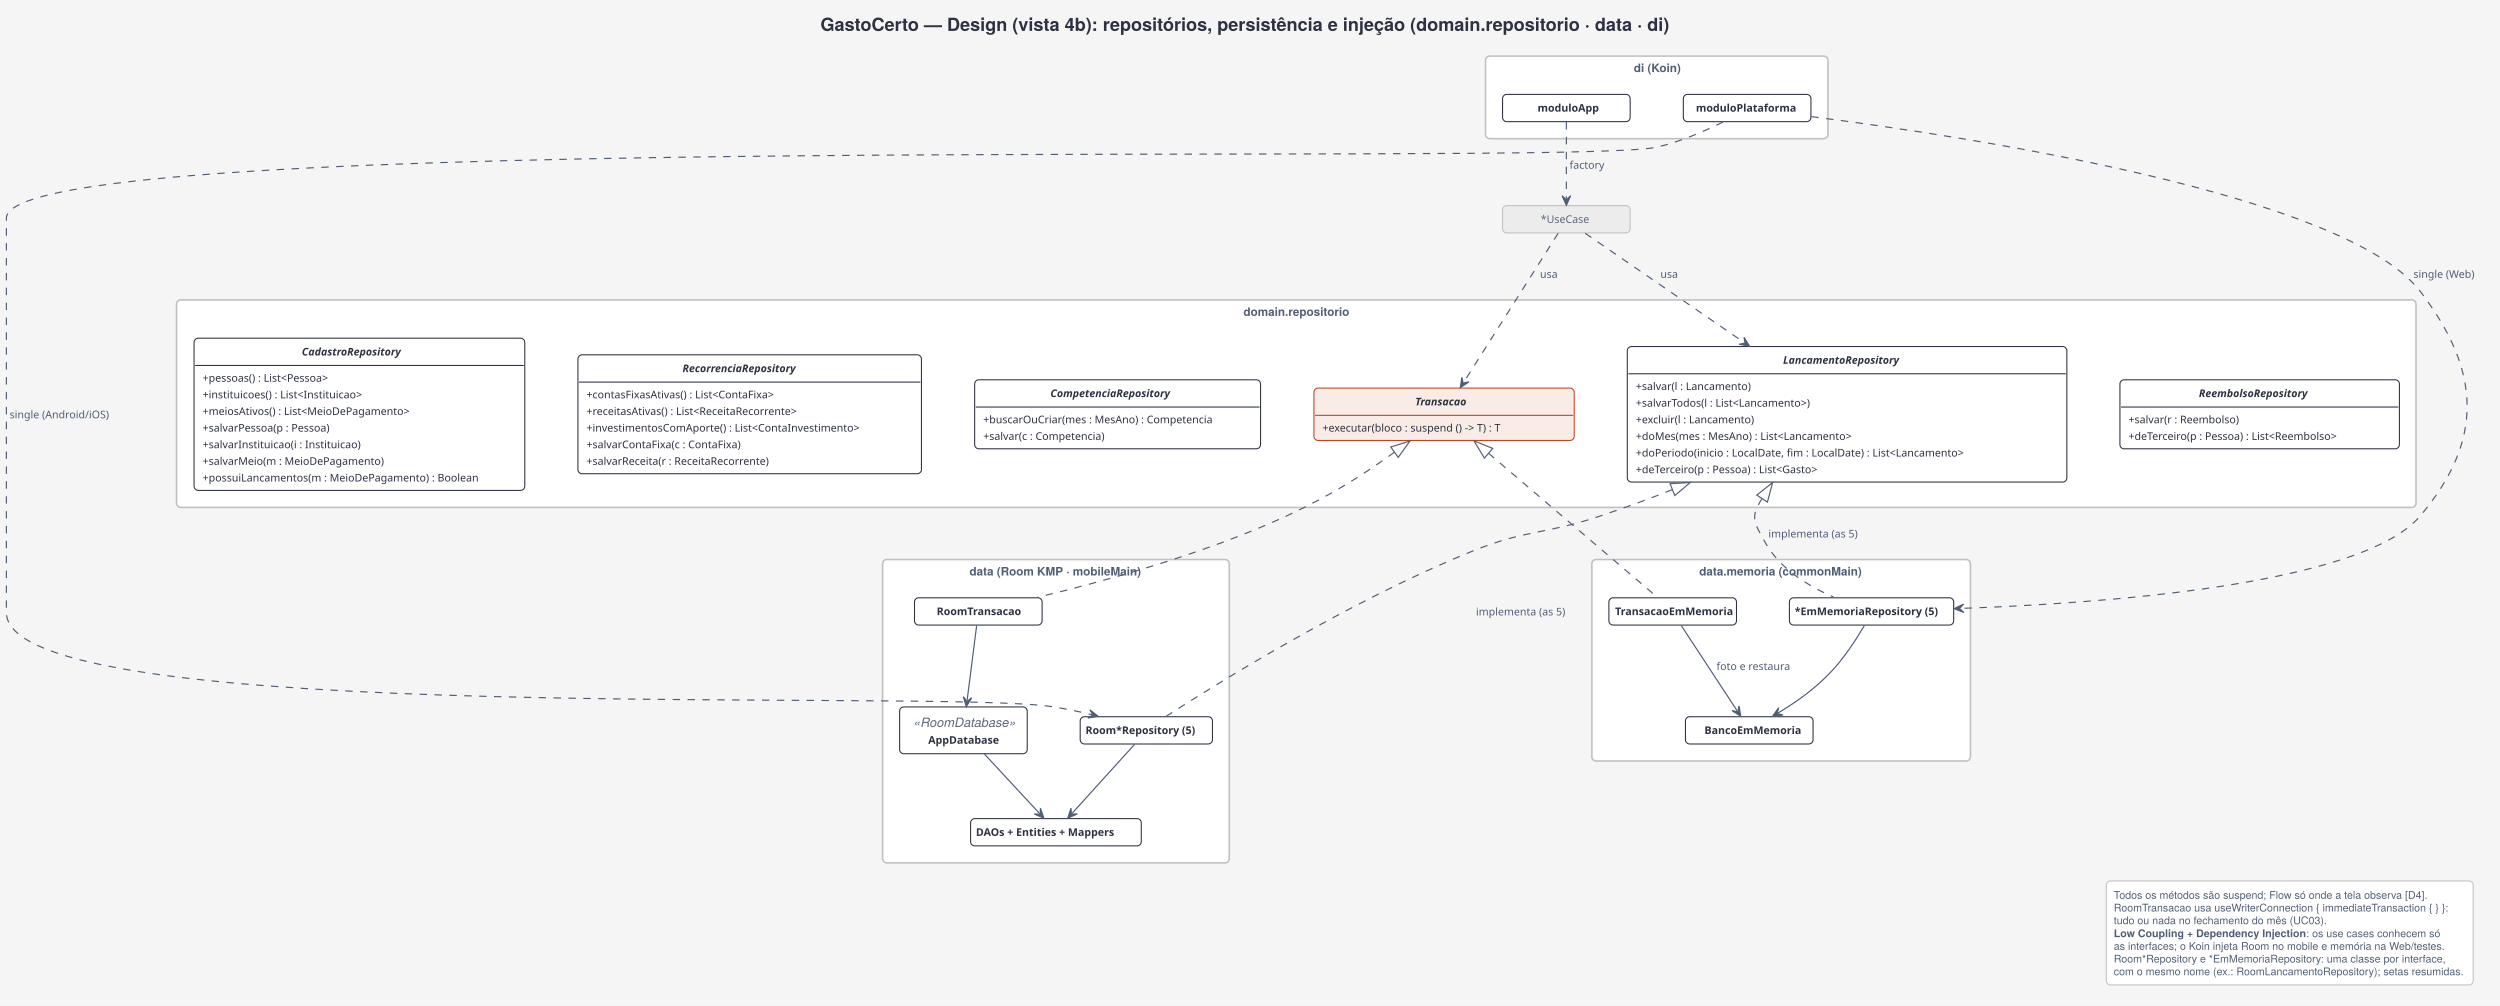
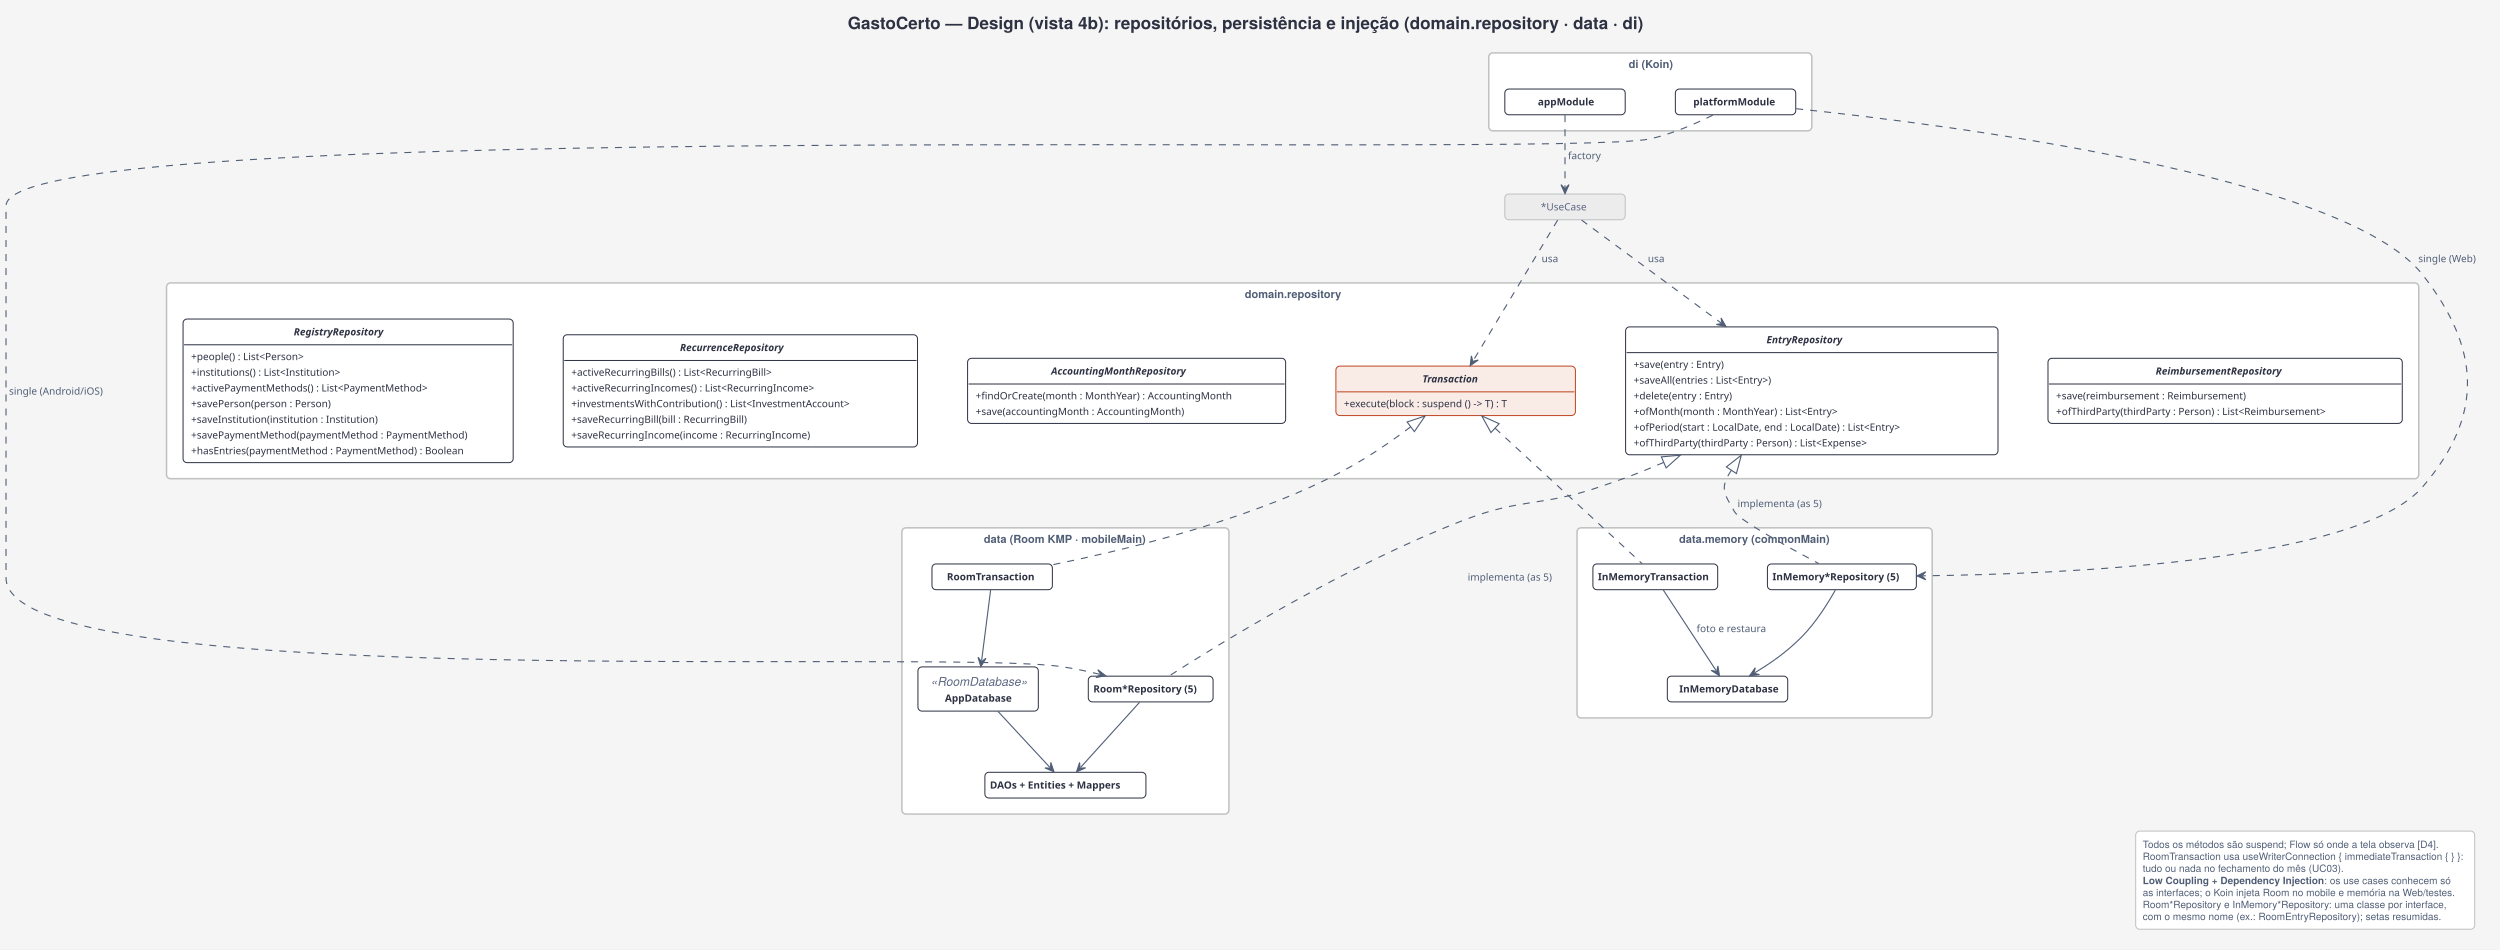
- <svg xmlns="http://www.w3.org/2000/svg" contentStyleType="text/css" data-diagram-type="CLASS" height="946px" preserveAspectRatio="none" style="width:2351px;height:946px;background:#F5F5F5;" version="1.1" viewBox="0 0 2351 946" width="2351px" zoomAndPan="magnify">
+ <svg xmlns="http://www.w3.org/2000/svg" contentStyleType="text/css" data-diagram-type="CLASS" height="946px" preserveAspectRatio="none" style="width:2492px;height:946px;background:#F5F5F5;" version="1.1" viewBox="0 0 2492 946" width="2492px" zoomAndPan="magnify">
  <defs />
  <g>
-     <rect fill="#F5F5F5" height="946" style="stroke:none;stroke-width:1;" width="2351" x="0" y="0" />
+     <rect fill="#F5F5F5" height="946" style="stroke:none;stroke-width:1;" width="2492" x="0" y="0" />
    <g class="title" data-source-line="8">
-       <text fill="#2D3142" font-family="'Helvetica Neue'" font-size="17" font-weight="bold" lengthAdjust="spacing" textLength="794.733" x="771.537" y="29.068">GastoCerto — Design (vista 4b): repositórios, persistência e injeção (domain.repositorio · data · di)</text>
+       <text fill="#2D3142" font-family="'Helvetica Neue'" font-size="17" font-weight="bold" lengthAdjust="spacing" textLength="788.783" x="845.001" y="29.068">GastoCerto — Design (vista 4b): repositórios, persistência e injeção (domain.repository · data · di)</text>
    </g>
-     <g class="cluster" data-qualified-name="domain.repositorio" data-source-line="10" id="ent0002">
-       <rect fill="#FFFFFF" height="195.12" rx="4" ry="4" style="stroke:#BFC0C0;stroke-width:1.5;" width="2106" x="166" y="282.037" />
-       <text fill="#4F5D75" font-family="'Helvetica Neue'" font-size="11" font-weight="bold" lengthAdjust="spacing" textLength="99.352" x="1169.324" y="297.081">domain.repositorio</text>
+     <g class="cluster" data-qualified-name="domain.repository" data-source-line="10" id="ent0002">
+       <rect fill="#FFFFFF" height="195.12" rx="4" ry="4" style="stroke:#BFC0C0;stroke-width:1.5;" width="2245" x="166" y="282.037" />
+       <text fill="#4F5D75" font-family="'Helvetica Neue'" font-size="11" font-weight="bold" lengthAdjust="spacing" textLength="95.502" x="1240.749" y="297.081">domain.repository</text>
    </g>
    <g class="cluster" data-qualified-name="data .Room KMP . mobileMain." data-source-line="47" id="ent0009">
-       <rect fill="#FFFFFF" height="285.3" rx="4" ry="4" style="stroke:#BFC0C0;stroke-width:1.5;" width="326" x="830" y="526.157" />
-       <text fill="#4F5D75" font-family="'Helvetica Neue'" font-size="11" font-weight="bold" lengthAdjust="spacing" textLength="162.679" x="911.66" y="541.201">data (Room KMP · mobileMain)</text>
+       <rect fill="#FFFFFF" height="285.3" rx="4" ry="4" style="stroke:#BFC0C0;stroke-width:1.5;" width="326" x="899" y="526.157" />
+       <text fill="#4F5D75" font-family="'Helvetica Neue'" font-size="11" font-weight="bold" lengthAdjust="spacing" textLength="162.679" x="980.66" y="541.201">data (Room KMP · mobileMain)</text>
    </g>
-     <g class="cluster" data-qualified-name="data.memoria .commonMain." data-source-line="53" id="ent0014">
-       <rect fill="#FFFFFF" height="189.47" rx="4" ry="4" style="stroke:#BFC0C0;stroke-width:1.5;" width="356" x="1497" y="526.157" />
-       <text fill="#4F5D75" font-family="'Helvetica Neue'" font-size="11" font-weight="bold" lengthAdjust="spacing" textLength="154.11" x="1597.945" y="541.201">data.memoria (commonMain)</text>
+     <g class="cluster" data-qualified-name="data.memory .commonMain." data-source-line="53" id="ent0014">
+       <rect fill="#FFFFFF" height="189.47" rx="4" ry="4" style="stroke:#BFC0C0;stroke-width:1.5;" width="354" x="1572" y="526.157" />
+       <text fill="#4F5D75" font-family="'Helvetica Neue'" font-size="11" font-weight="bold" lengthAdjust="spacing" textLength="150.667" x="1673.667" y="541.201">data.memory (commonMain)</text>
    </g>
    <g class="cluster" data-qualified-name="di .Koin." data-source-line="58" id="ent0018">
-       <rect fill="#FFFFFF" height="77.64" rx="4" ry="4" style="stroke:#BFC0C0;stroke-width:1.5;" width="322" x="1397" y="52.757" />
-       <text fill="#4F5D75" font-family="'Helvetica Neue'" font-size="11" font-weight="bold" lengthAdjust="spacing" textLength="43.153" x="1536.424" y="67.801">di (Koin)</text>
+       <rect fill="#FFFFFF" height="77.64" rx="4" ry="4" style="stroke:#BFC0C0;stroke-width:1.5;" width="322" x="1484" y="52.757" />
+       <text fill="#4F5D75" font-family="'Helvetica Neue'" font-size="11" font-weight="bold" lengthAdjust="spacing" textLength="43.153" x="1623.424" y="67.801">di (Koin)</text>
    </g>
-     <g class="entity" data-qualified-name="domain.repositorio.LancamentoRepository" data-source-line="11" id="ent0003">
-       <rect fill="#FFFFFF" height="127.484" rx="4" ry="4" style="stroke:#2D3142;stroke-width:1;" width="413.353" x="1530.32" y="325.857" />
-       <text fill="#2D3142" font-family="Menlo" font-size="10" font-style="italic" font-weight="bold" lengthAdjust="spacing" textLength="120.41" x="1676.792" y="342.139">LancamentoRepository</text>
-       <line style="stroke:#2D3142;stroke-width:1;" x1="1531.32" x2="1942.674" y1="351.498" y2="351.498" />
-       <text fill="#2D3142" font-family="Menlo" font-size="10" lengthAdjust="spacing" textLength="138.472" x="1538.32" y="366.78">+salvar(l : Lancamento)</text>
-       <text fill="#2D3142" font-family="Menlo" font-size="10" lengthAdjust="spacing" textLength="204.697" x="1538.32" y="382.421">+salvarTodos(l : List&lt;Lancamento&gt;)</text>
-       <text fill="#2D3142" font-family="Menlo" font-size="10" lengthAdjust="spacing" textLength="144.492" x="1538.32" y="398.061">+excluir(l : Lancamento)</text>
-       <text fill="#2D3142" font-family="Menlo" font-size="10" lengthAdjust="spacing" textLength="234.8" x="1538.32" y="413.702">+doMes(mes : MesAno) : List&lt;Lancamento&gt;</text>
-       <text fill="#2D3142" font-family="Menlo" font-size="10" lengthAdjust="spacing" textLength="397.353" x="1538.32" y="429.342">+doPeriodo(inicio : LocalDate, fim : LocalDate) : List&lt;Lancamento&gt;</text>
-       <text fill="#2D3142" font-family="Menlo" font-size="10" lengthAdjust="spacing" textLength="222.759" x="1538.32" y="444.983">+deTerceiro(p : Pessoa) : List&lt;Gasto&gt;</text>
+     <g class="entity" data-qualified-name="domain.repository.EntryRepository" data-source-line="11" id="ent0003">
+       <rect fill="#FFFFFF" height="127.484" rx="4" ry="4" style="stroke:#2D3142;stroke-width:1;" width="371.21" x="1620.4" y="325.857" />
+       <text fill="#2D3142" font-family="Menlo" font-size="10" font-style="italic" font-weight="bold" lengthAdjust="spacing" textLength="90.308" x="1760.851" y="342.139">EntryRepository</text>
+       <line style="stroke:#2D3142;stroke-width:1;" x1="1621.4" x2="1990.61" y1="351.498" y2="351.498" />
+       <text fill="#2D3142" font-family="Menlo" font-size="10" lengthAdjust="spacing" textLength="120.41" x="1628.4" y="366.78">+save(entry : Entry)</text>
+       <text fill="#2D3142" font-family="Menlo" font-size="10" lengthAdjust="spacing" textLength="186.636" x="1628.4" y="382.421">+saveAll(entries : List&lt;Entry&gt;)</text>
+       <text fill="#2D3142" font-family="Menlo" font-size="10" lengthAdjust="spacing" textLength="132.451" x="1628.4" y="398.061">+delete(entry : Entry)</text>
+       <text fill="#2D3142" font-family="Menlo" font-size="10" lengthAdjust="spacing" textLength="246.841" x="1628.4" y="413.702">+ofMonth(month : MonthYear) : List&lt;Entry&gt;</text>
+       <text fill="#2D3142" font-family="Menlo" font-size="10" lengthAdjust="spacing" textLength="355.21" x="1628.4" y="429.342">+ofPeriod(start : LocalDate, end : LocalDate) : List&lt;Entry&gt;</text>
+       <text fill="#2D3142" font-family="Menlo" font-size="10" lengthAdjust="spacing" textLength="301.025" x="1628.4" y="444.983">+ofThirdParty(thirdParty : Person) : List&lt;Expense&gt;</text>
    </g>
-     <g class="entity" data-qualified-name="domain.repositorio.CompetenciaRepository" data-source-line="19" id="ent0004">
-       <rect fill="#FFFFFF" height="64.922" rx="4" ry="4" style="stroke:#2D3142;stroke-width:1;" width="268.861" x="916.57" y="357.137" />
-       <text fill="#2D3142" font-family="Menlo" font-size="10" font-style="italic" font-weight="bold" lengthAdjust="spacing" textLength="126.431" x="987.785" y="373.419">CompetenciaRepository</text>
-       <line style="stroke:#2D3142;stroke-width:1;" x1="917.57" x2="1184.431" y1="382.778" y2="382.778" />
-       <text fill="#2D3142" font-family="Menlo" font-size="10" lengthAdjust="spacing" textLength="252.861" x="924.57" y="398.06">+buscarOuCriar(mes : MesAno) : Competencia</text>
-       <text fill="#2D3142" font-family="Menlo" font-size="10" lengthAdjust="spacing" textLength="144.492" x="924.57" y="413.7">+salvar(c : Competencia)</text>
+     <g class="entity" data-qualified-name="domain.repository.AccountingMonthRepository" data-source-line="19" id="ent0004">
+       <rect fill="#FFFFFF" height="64.922" rx="4" ry="4" style="stroke:#2D3142;stroke-width:1;" width="317.025" x="964.49" y="357.137" />
+       <text fill="#2D3142" font-family="Menlo" font-size="10" font-style="italic" font-weight="bold" lengthAdjust="spacing" textLength="150.513" x="1047.746" y="373.419">AccountingMonthRepository</text>
+       <line style="stroke:#2D3142;stroke-width:1;" x1="965.49" x2="1280.515" y1="382.778" y2="382.778" />
+       <text fill="#2D3142" font-family="Menlo" font-size="10" lengthAdjust="spacing" textLength="301.025" x="972.49" y="398.06">+findOrCreate(month : MonthYear) : AccountingMonth</text>
+       <text fill="#2D3142" font-family="Menlo" font-size="10" lengthAdjust="spacing" textLength="240.82" x="972.49" y="413.7">+save(accountingMonth : AccountingMonth)</text>
    </g>
-     <g class="entity" data-qualified-name="domain.repositorio.CadastroRepository" data-source-line="23" id="ent0005">
-       <rect fill="#FFFFFF" height="143.125" rx="4" ry="4" style="stroke:#2D3142;stroke-width:1;" width="311.005" x="182.5" y="318.037" />
-       <text fill="#2D3142" font-family="Menlo" font-size="10" font-style="italic" font-weight="bold" lengthAdjust="spacing" textLength="108.369" x="283.818" y="334.319">CadastroRepository</text>
-       <line style="stroke:#2D3142;stroke-width:1;" x1="183.5" x2="492.505" y1="343.678" y2="343.678" />
-       <text fill="#2D3142" font-family="Menlo" font-size="10" lengthAdjust="spacing" textLength="150.513" x="190.5" y="358.96">+pessoas() : List&lt;Pessoa&gt;</text>
-       <text fill="#2D3142" font-family="Menlo" font-size="10" lengthAdjust="spacing" textLength="210.718" x="190.5" y="374.601">+instituicoes() : List&lt;Instituicao&gt;</text>
-       <text fill="#2D3142" font-family="Menlo" font-size="10" lengthAdjust="spacing" textLength="228.779" x="190.5" y="390.241">+meiosAtivos() : List&lt;MeioDePagamento&gt;</text>
-       <text fill="#2D3142" font-family="Menlo" font-size="10" lengthAdjust="spacing" textLength="150.513" x="190.5" y="405.882">+salvarPessoa(p : Pessoa)</text>
-       <text fill="#2D3142" font-family="Menlo" font-size="10" lengthAdjust="spacing" textLength="210.718" x="190.5" y="421.522">+salvarInstituicao(i : Instituicao)</text>
-       <text fill="#2D3142" font-family="Menlo" font-size="10" lengthAdjust="spacing" textLength="192.656" x="190.5" y="437.163">+salvarMeio(m : MeioDePagamento)</text>
-       <text fill="#2D3142" font-family="Menlo" font-size="10" lengthAdjust="spacing" textLength="295.005" x="190.5" y="452.804">+possuiLancamentos(m : MeioDePagamento) : Boolean</text>
+     <g class="entity" data-qualified-name="domain.repository.RegistryRepository" data-source-line="23" id="ent0005">
+       <rect fill="#FFFFFF" height="143.125" rx="4" ry="4" style="stroke:#2D3142;stroke-width:1;" width="329.066" x="182.47" y="318.037" />
+       <text fill="#2D3142" font-family="Menlo" font-size="10" font-style="italic" font-weight="bold" lengthAdjust="spacing" textLength="108.369" x="292.819" y="334.319">RegistryRepository</text>
+       <line style="stroke:#2D3142;stroke-width:1;" x1="183.47" x2="510.536" y1="343.678" y2="343.678" />
+       <text fill="#2D3142" font-family="Menlo" font-size="10" lengthAdjust="spacing" textLength="144.492" x="190.47" y="358.96">+people() : List&lt;Person&gt;</text>
+       <text fill="#2D3142" font-family="Menlo" font-size="10" lengthAdjust="spacing" textLength="210.718" x="190.47" y="374.601">+institutions() : List&lt;Institution&gt;</text>
+       <text fill="#2D3142" font-family="Menlo" font-size="10" lengthAdjust="spacing" textLength="270.923" x="190.47" y="390.241">+activePaymentMethods() : List&lt;PaymentMethod&gt;</text>
+       <text fill="#2D3142" font-family="Menlo" font-size="10" lengthAdjust="spacing" textLength="168.574" x="190.47" y="405.882">+savePerson(person : Person)</text>
+       <text fill="#2D3142" font-family="Menlo" font-size="10" lengthAdjust="spacing" textLength="258.882" x="190.47" y="421.522">+saveInstitution(institution : Institution)</text>
+       <text fill="#2D3142" font-family="Menlo" font-size="10" lengthAdjust="spacing" textLength="295.005" x="190.47" y="437.163">+savePaymentMethod(paymentMethod : PaymentMethod)</text>
+       <text fill="#2D3142" font-family="Menlo" font-size="10" lengthAdjust="spacing" textLength="313.066" x="190.47" y="452.804">+hasEntries(paymentMethod : PaymentMethod) : Boolean</text>
    </g>
-     <g class="entity" data-qualified-name="domain.repositorio.RecorrenciaRepository" data-source-line="32" id="ent0006">
-       <rect fill="#FFFFFF" height="111.844" rx="4" ry="4" style="stroke:#2D3142;stroke-width:1;" width="323.046" x="543.48" y="333.677" />
-       <text fill="#2D3142" font-family="Menlo" font-size="10" font-style="italic" font-weight="bold" lengthAdjust="spacing" textLength="126.431" x="641.788" y="349.959">RecorrenciaRepository</text>
-       <line style="stroke:#2D3142;stroke-width:1;" x1="544.48" x2="865.526" y1="359.318" y2="359.318" />
-       <text fill="#2D3142" font-family="Menlo" font-size="10" lengthAdjust="spacing" textLength="228.779" x="551.48" y="374.6">+contasFixasAtivas() : List&lt;ContaFixa&gt;</text>
-       <text fill="#2D3142" font-family="Menlo" font-size="10" lengthAdjust="spacing" textLength="258.882" x="551.48" y="390.24">+receitasAtivas() : List&lt;ReceitaRecorrente&gt;</text>
-       <text fill="#2D3142" font-family="Menlo" font-size="10" lengthAdjust="spacing" textLength="307.046" x="551.48" y="405.881">+investimentosComAporte() : List&lt;ContaInvestimento&gt;</text>
-       <text fill="#2D3142" font-family="Menlo" font-size="10" lengthAdjust="spacing" textLength="186.636" x="551.48" y="421.522">+salvarContaFixa(c : ContaFixa)</text>
-       <text fill="#2D3142" font-family="Menlo" font-size="10" lengthAdjust="spacing" textLength="222.759" x="551.48" y="437.162">+salvarReceita(r : ReceitaRecorrente)</text>
+     <g class="entity" data-qualified-name="domain.repository.RecurrenceRepository" data-source-line="32" id="ent0006">
+       <rect fill="#FFFFFF" height="111.844" rx="4" ry="4" style="stroke:#2D3142;stroke-width:1;" width="353.148" x="561.43" y="333.677" />
+       <text fill="#2D3142" font-family="Menlo" font-size="10" font-style="italic" font-weight="bold" lengthAdjust="spacing" textLength="120.41" x="677.799" y="349.959">RecurrenceRepository</text>
+       <line style="stroke:#2D3142;stroke-width:1;" x1="562.43" x2="913.578" y1="359.318" y2="359.318" />
+       <text fill="#2D3142" font-family="Menlo" font-size="10" lengthAdjust="spacing" textLength="270.923" x="569.43" y="374.6">+activeRecurringBills() : List&lt;RecurringBill&gt;</text>
+       <text fill="#2D3142" font-family="Menlo" font-size="10" lengthAdjust="spacing" textLength="295.005" x="569.43" y="390.24">+activeRecurringIncomes() : List&lt;RecurringIncome&gt;</text>
+       <text fill="#2D3142" font-family="Menlo" font-size="10" lengthAdjust="spacing" textLength="337.148" x="569.43" y="405.881">+investmentsWithContribution() : List&lt;InvestmentAccount&gt;</text>
+       <text fill="#2D3142" font-family="Menlo" font-size="10" lengthAdjust="spacing" textLength="240.82" x="569.43" y="421.522">+saveRecurringBill(bill : RecurringBill)</text>
+       <text fill="#2D3142" font-family="Menlo" font-size="10" lengthAdjust="spacing" textLength="276.943" x="569.43" y="437.162">+saveRecurringIncome(income : RecurringIncome)</text>
    </g>
-     <g class="entity" data-qualified-name="domain.repositorio.ReembolsoRepository" data-source-line="39" id="ent0007">
-       <rect fill="#FFFFFF" height="64.922" rx="4" ry="4" style="stroke:#2D3142;stroke-width:1;" width="262.841" x="1993.58" y="357.137" />
-       <text fill="#2D3142" font-family="Menlo" font-size="10" font-style="italic" font-weight="bold" lengthAdjust="spacing" textLength="114.39" x="2067.806" y="373.419">ReembolsoRepository</text>
-       <line style="stroke:#2D3142;stroke-width:1;" x1="1994.58" x2="2255.421" y1="382.778" y2="382.778" />
-       <text fill="#2D3142" font-family="Menlo" font-size="10" lengthAdjust="spacing" textLength="132.451" x="2001.58" y="398.06">+salvar(r : Reembolso)</text>
-       <text fill="#2D3142" font-family="Menlo" font-size="10" lengthAdjust="spacing" textLength="246.841" x="2001.58" y="413.7">+deTerceiro(p : Pessoa) : List&lt;Reembolso&gt;</text>
+     <g class="entity" data-qualified-name="domain.repository.ReimbursementRepository" data-source-line="39" id="ent0007">
+       <rect fill="#FFFFFF" height="64.922" rx="4" ry="4" style="stroke:#2D3142;stroke-width:1;" width="353.148" x="2041.43" y="357.137" />
+       <text fill="#2D3142" font-family="Menlo" font-size="10" font-style="italic" font-weight="bold" lengthAdjust="spacing" textLength="138.472" x="2148.768" y="373.419">ReimbursementRepository</text>
+       <line style="stroke:#2D3142;stroke-width:1;" x1="2042.43" x2="2393.578" y1="382.778" y2="382.778" />
+       <text fill="#2D3142" font-family="Menlo" font-size="10" lengthAdjust="spacing" textLength="216.738" x="2049.43" y="398.06">+save(reimbursement : Reimbursement)</text>
+       <text fill="#2D3142" font-family="Menlo" font-size="10" lengthAdjust="spacing" textLength="337.148" x="2049.43" y="413.7">+ofThirdParty(thirdParty : Person) : List&lt;Reimbursement&gt;</text>
    </g>
-     <g class="entity" data-qualified-name="domain.repositorio.Transacao" data-source-line="43" id="ent0008">
-       <rect fill="#F9ECE7" height="49.281" rx="4" ry="4" style="stroke:#BF4520;stroke-width:1;" width="244.779" x="1235.61" y="364.957" />
-       <text fill="#2D3142" font-family="Menlo" font-size="10" font-style="italic" font-weight="bold" lengthAdjust="spacing" textLength="54.185" x="1330.907" y="381.239">Transacao</text>
-       <line style="stroke:#BF4520;stroke-width:1;" x1="1236.61" x2="1479.389" y1="390.598" y2="390.598" />
-       <text fill="#2D3142" font-family="Menlo" font-size="10" lengthAdjust="spacing" textLength="228.779" x="1243.61" y="405.88">+executar(bloco : suspend () -&gt; T) : T</text>
+     <g class="entity" data-qualified-name="domain.repository.Transaction" data-source-line="43" id="ent0008">
+       <rect fill="#F9ECE7" height="49.281" rx="4" ry="4" style="stroke:#BF4520;stroke-width:1;" width="238.759" x="1331.62" y="364.957" />
+       <text fill="#2D3142" font-family="Menlo" font-size="10" font-style="italic" font-weight="bold" lengthAdjust="spacing" textLength="66.226" x="1417.887" y="381.239">Transaction</text>
+       <line style="stroke:#BF4520;stroke-width:1;" x1="1332.62" x2="1569.379" y1="390.598" y2="390.598" />
+       <text fill="#2D3142" font-family="Menlo" font-size="10" lengthAdjust="spacing" textLength="222.759" x="1339.62" y="405.88">+execute(block : suspend () -&gt; T) : T</text>
    </g>
    <g class="entity" data-qualified-name="data .Room KMP . mobileMain..AppDatabase" data-source-line="48" id="ent0010">
-       <rect fill="#FFFFFF" height="44.017" rx="4" ry="4" style="stroke:#2D3142;stroke-width:1;" width="120" x="846" y="664.797" />
-       <text fill="#5A6580" font-family="Helvetica Neue" font-size="12" font-style="italic" lengthAdjust="spacing" textLength="93.576" x="859.212" y="683.617">«RoomDatabase»</text>
-       <text fill="#2D3142" font-family="Menlo" font-size="10" font-weight="bold" lengthAdjust="spacing" textLength="66.226" x="872.887" y="699.455">AppDatabase</text>
+       <rect fill="#FFFFFF" height="44.017" rx="4" ry="4" style="stroke:#2D3142;stroke-width:1;" width="120" x="915" y="664.797" />
+       <text fill="#5A6580" font-family="Helvetica Neue" font-size="12" font-style="italic" lengthAdjust="spacing" textLength="93.576" x="928.212" y="683.617">«RoomDatabase»</text>
+       <text fill="#2D3142" font-family="Menlo" font-size="10" font-weight="bold" lengthAdjust="spacing" textLength="66.226" x="941.887" y="699.455">AppDatabase</text>
    </g>
    <g class="entity" data-qualified-name="data .Room KMP . mobileMain..RoomRepos" data-source-line="49" id="ent0011">
-       <rect fill="#FFFFFF" height="25.641" rx="4" ry="4" style="stroke:#2D3142;stroke-width:1;" width="124.39" x="1015.81" y="673.987" />
-       <text fill="#2D3142" font-family="Menlo" font-size="10" font-weight="bold" lengthAdjust="spacing" textLength="114.39" x="1020.81" y="690.269">Room*Repository (5)</text>
+       <rect fill="#FFFFFF" height="25.641" rx="4" ry="4" style="stroke:#2D3142;stroke-width:1;" width="124.39" x="1084.81" y="673.987" />
+       <text fill="#2D3142" font-family="Menlo" font-size="10" font-weight="bold" lengthAdjust="spacing" textLength="114.39" x="1089.81" y="690.269">Room*Repository (5)</text>
    </g>
-     <g class="entity" data-qualified-name="data .Room KMP . mobileMain..RoomTransacao" data-source-line="50" id="ent0012">
-       <rect fill="#FFFFFF" height="25.641" rx="4" ry="4" style="stroke:#2D3142;stroke-width:1;" width="120" x="860" y="562.157" />
-       <text fill="#2D3142" font-family="Menlo" font-size="10" font-weight="bold" lengthAdjust="spacing" textLength="78.267" x="880.867" y="578.439">RoomTransacao</text>
+     <g class="entity" data-qualified-name="data .Room KMP . mobileMain..RoomTransaction" data-source-line="50" id="ent0012">
+       <rect fill="#FFFFFF" height="25.641" rx="4" ry="4" style="stroke:#2D3142;stroke-width:1;" width="120" x="929" y="562.157" />
+       <text fill="#2D3142" font-family="Menlo" font-size="10" font-weight="bold" lengthAdjust="spacing" textLength="90.308" x="943.846" y="578.439">RoomTransaction</text>
    </g>
    <g class="entity" data-qualified-name="data .Room KMP . mobileMain..Daos" data-source-line="51" id="ent0013">
-       <rect fill="#FFFFFF" height="25.641" rx="4" ry="4" style="stroke:#2D3142;stroke-width:1;" width="160.513" x="912.74" y="769.817" />
-       <text fill="#2D3142" font-family="Menlo" font-size="10" font-weight="bold" lengthAdjust="spacing" textLength="150.513" x="917.74" y="786.099">DAOs + Entities + Mappers</text>
+       <rect fill="#FFFFFF" height="25.641" rx="4" ry="4" style="stroke:#2D3142;stroke-width:1;" width="160.513" x="981.74" y="769.817" />
+       <text fill="#2D3142" font-family="Menlo" font-size="10" font-weight="bold" lengthAdjust="spacing" textLength="150.513" x="986.74" y="786.099">DAOs + Entities + Mappers</text>
    </g>
-     <g class="entity" data-qualified-name="data.memoria .commonMain..MemRepos" data-source-line="54" id="ent0015">
-       <rect fill="#FFFFFF" height="25.641" rx="4" ry="4" style="stroke:#2D3142;stroke-width:1;" width="154.492" x="1682.75" y="562.157" />
-       <text fill="#2D3142" font-family="Menlo" font-size="10" font-weight="bold" lengthAdjust="spacing" textLength="144.492" x="1687.75" y="578.439">*EmMemoriaRepository (5)</text>
+     <g class="entity" data-qualified-name="data.memory .commonMain..MemRepos" data-source-line="54" id="ent0015">
+       <rect fill="#FFFFFF" height="25.641" rx="4" ry="4" style="stroke:#2D3142;stroke-width:1;" width="148.472" x="1761.76" y="562.157" />
+       <text fill="#2D3142" font-family="Menlo" font-size="10" font-weight="bold" lengthAdjust="spacing" textLength="138.472" x="1766.76" y="578.439">InMemory*Repository (5)</text>
    </g>
-     <g class="entity" data-qualified-name="data.memoria .commonMain..TransacaoEmMemoria" data-source-line="55" id="ent0016">
-       <rect fill="#FFFFFF" height="25.641" rx="4" ry="4" style="stroke:#2D3142;stroke-width:1;" width="120" x="1513" y="562.157" />
-       <text fill="#2D3142" font-family="Menlo" font-size="10" font-weight="bold" lengthAdjust="spacing" textLength="108.369" x="1518.815" y="578.439">TransacaoEmMemoria</text>
+     <g class="entity" data-qualified-name="data.memory .commonMain..InMemoryTransaction" data-source-line="55" id="ent0016">
+       <rect fill="#FFFFFF" height="25.641" rx="4" ry="4" style="stroke:#2D3142;stroke-width:1;" width="124.39" x="1587.81" y="562.157" />
+       <text fill="#2D3142" font-family="Menlo" font-size="10" font-weight="bold" lengthAdjust="spacing" textLength="114.39" x="1592.81" y="578.439">InMemoryTransaction</text>
    </g>
-     <g class="entity" data-qualified-name="data.memoria .commonMain..BancoEmMemoria" data-source-line="56" id="ent0017">
-       <rect fill="#FFFFFF" height="25.641" rx="4" ry="4" style="stroke:#2D3142;stroke-width:1;" width="120" x="1585" y="673.987" />
-       <text fill="#2D3142" font-family="Menlo" font-size="10" font-weight="bold" lengthAdjust="spacing" textLength="84.287" x="1602.856" y="690.269">BancoEmMemoria</text>
+     <g class="entity" data-qualified-name="data.memory .commonMain..InMemoryDatabase" data-source-line="56" id="ent0017">
+       <rect fill="#FFFFFF" height="25.641" rx="4" ry="4" style="stroke:#2D3142;stroke-width:1;" width="120" x="1662" y="673.987" />
+       <text fill="#2D3142" font-family="Menlo" font-size="10" font-weight="bold" lengthAdjust="spacing" textLength="96.328" x="1673.836" y="690.269">InMemoryDatabase</text>
    </g>
-     <g class="entity" data-qualified-name="di .Koin..moduloApp" data-source-line="59" id="ent0019">
-       <rect fill="#FFFFFF" height="25.641" rx="4" ry="4" style="stroke:#2D3142;stroke-width:1;" width="120" x="1413" y="88.757" />
-       <text fill="#2D3142" font-family="Menlo" font-size="10" font-weight="bold" lengthAdjust="spacing" textLength="54.185" x="1445.908" y="105.039">moduloApp</text>
+     <g class="entity" data-qualified-name="di .Koin..appModule" data-source-line="59" id="ent0019">
+       <rect fill="#FFFFFF" height="25.641" rx="4" ry="4" style="stroke:#2D3142;stroke-width:1;" width="120" x="1500" y="88.757" />
+       <text fill="#2D3142" font-family="Menlo" font-size="10" font-weight="bold" lengthAdjust="spacing" textLength="54.185" x="1532.908" y="105.039">appModule</text>
    </g>
-     <g class="entity" data-qualified-name="di .Koin..moduloPlataforma" data-source-line="60" id="ent0020">
-       <rect fill="#FFFFFF" height="25.641" rx="4" ry="4" style="stroke:#2D3142;stroke-width:1;" width="120" x="1583" y="88.757" />
-       <text fill="#2D3142" font-family="Menlo" font-size="10" font-weight="bold" lengthAdjust="spacing" textLength="96.328" x="1594.836" y="105.039">moduloPlataforma</text>
+     <g class="entity" data-qualified-name="di .Koin..platformModule" data-source-line="60" id="ent0020">
+       <rect fill="#FFFFFF" height="25.641" rx="4" ry="4" style="stroke:#2D3142;stroke-width:1;" width="120" x="1670" y="88.757" />
+       <text fill="#2D3142" font-family="Menlo" font-size="10" font-weight="bold" lengthAdjust="spacing" textLength="84.287" x="1687.856" y="105.039">platformModule</text>
    </g>
    <g class="entity" data-qualified-name="UseCases" data-source-line="62" id="ent0021">
-       <rect fill="#ECECEC" height="25.641" rx="4" ry="4" style="stroke:#BFC0C0;stroke-width:1;" width="120" x="1413" y="193.397" />
-       <text fill="#5A6580" font-family="Menlo" font-size="10" lengthAdjust="spacing" textLength="48.164" x="1448.918" y="209.679">*UseCase</text>
+       <rect fill="#ECECEC" height="25.641" rx="4" ry="4" style="stroke:#BFC0C0;stroke-width:1;" width="120" x="1500" y="193.397" />
+       <text fill="#5A6580" font-family="Menlo" font-size="10" lengthAdjust="spacing" textLength="48.164" x="1535.918" y="209.679">*UseCase</text>
    </g>
    <g class="link" data-entity-1="ent0021" data-entity-2="ent0003" data-link-type="dependency" data-source-line="64" id="lnk22">
-       <path codeLine="64" d="M1490.73,219.397 C1522,240.887 1584.024,283.5 1640.245,322.12" fill="none" id="UseCases-to-LancamentoRepository" style="stroke:#4F5D75;stroke-width:1.1;stroke-dasharray:7,7;" />
-       <polygon fill="#4F5D75" points="1645.19,325.517,1640.037,317.124,1641.069,322.686,1635.507,323.718,1645.19,325.517" style="stroke:#4F5D75;stroke-width:1.1;" />
-       <text fill="#4F5D75" font-family="Menlo" font-size="10" lengthAdjust="spacing" textLength="18.061" x="1561.39" y="261.319">usa</text>
+       <path codeLine="64" d="M1576.52,219.397 C1605.66,240.887 1663.23,283.337 1715.62,321.957" fill="none" id="UseCases-to-EntryRepository" style="stroke:#4F5D75;stroke-width:1.1;stroke-dasharray:7,7;" />
+       <polygon fill="#4F5D75" points="1720.45,325.517,1715.579,316.957,1716.425,322.55,1710.832,323.396,1720.45,325.517" style="stroke:#4F5D75;stroke-width:1.1;" />
+       <text fill="#4F5D75" font-family="Menlo" font-size="10" lengthAdjust="spacing" textLength="18.061" x="1642.57" y="261.319">usa</text>
    </g>
    <g class="link" data-entity-1="ent0021" data-entity-2="ent0008" data-link-type="dependency" data-source-line="65" id="lnk23">
-       <path codeLine="65" d="M1465.28,219.397 C1446.49,249.027 1401.353,320.22 1376.483,359.44" fill="none" id="UseCases-to-Transacao" style="stroke:#4F5D75;stroke-width:1.1;stroke-dasharray:7,7;" />
-       <polygon fill="#4F5D75" points="1373.27,364.507,1381.468,359.048,1375.948,360.284,1374.712,354.764,1373.27,364.507" style="stroke:#4F5D75;stroke-width:1.1;" />
-       <text fill="#4F5D75" font-family="Menlo" font-size="10" lengthAdjust="spacing" textLength="18.061" x="1448.21" y="261.319">usa</text>
+       <path codeLine="65" d="M1552.68,219.397 C1534.87,249.027 1492.141,320.144 1468.571,359.364" fill="none" id="UseCases-to-Transaction" style="stroke:#4F5D75;stroke-width:1.1;stroke-dasharray:7,7;" />
+       <polygon fill="#4F5D75" points="1465.48,364.507,1473.544,358.853,1468.055,360.221,1466.688,354.732,1465.48,364.507" style="stroke:#4F5D75;stroke-width:1.1;" />
+       <text fill="#4F5D75" font-family="Menlo" font-size="10" lengthAdjust="spacing" textLength="18.061" x="1536.66" y="261.319">usa</text>
    </g>
    <g class="link" data-entity-1="ent0019" data-entity-2="ent0021" data-link-type="dependency" data-source-line="66" id="lnk24">
-       <path codeLine="66" d="M1473,114.747 C1473,134.507 1473,167.307 1473,187.057" fill="none" id="moduloApp-to-UseCases" style="stroke:#4F5D75;stroke-width:1.1;stroke-dasharray:7,7;" />
-       <polygon fill="#4F5D75" points="1473,193.057,1477,184.057,1473,188.057,1469,184.057,1473,193.057" style="stroke:#4F5D75;stroke-width:1.1;" />
-       <text fill="#4F5D75" font-family="Menlo" font-size="10" lengthAdjust="spacing" textLength="42.144" x="1476" y="158.679">factory</text>
+       <path codeLine="66" d="M1560,114.747 C1560,134.507 1560,167.307 1560,187.057" fill="none" id="appModule-to-UseCases" style="stroke:#4F5D75;stroke-width:1.1;stroke-dasharray:7,7;" />
+       <polygon fill="#4F5D75" points="1560,193.057,1564,184.057,1560,188.057,1556,184.057,1560,193.057" style="stroke:#4F5D75;stroke-width:1.1;" />
+       <text fill="#4F5D75" font-family="Menlo" font-size="10" lengthAdjust="spacing" textLength="42.144" x="1563" y="158.679">factory</text>
    </g>
    <g class="link" data-entity-1="ent0020" data-entity-2="ent0011" data-link-type="dependency" data-source-line="67" id="lnk25">
-       <path codeLine="67" d="M1620.29,114.767 C1603.58,123.077 1580.03,133.447 1558,138.397 C1473.8,157.307 6,118.907 6,205.217 C6,205.217 6,205.217 6,575.977 C6,685.867 882.58,646.917 991,664.797 C1004.64,667.047 1013.491,668.856 1026.821,672.106" fill="none" id="moduloPlataforma-to-RoomRepos" style="stroke:#4F5D75;stroke-width:1.1;stroke-dasharray:7,7;" />
-       <polygon fill="#4F5D75" points="1032.65,673.527,1024.854,667.509,1027.792,672.343,1022.959,675.281,1032.65,673.527" style="stroke:#4F5D75;stroke-width:1.1;" />
+       <path codeLine="67" d="M1707.29,114.787 C1690.58,123.107 1667.04,133.467 1645,138.397 C1556.06,158.267 6,114.087 6,205.217 C6,205.217 6,205.217 6,575.977 C6,693.507 943.98,646.017 1060,664.797 C1073.8,667.037 1082.832,668.871 1096.282,672.161" fill="none" id="platformModule-to-RoomRepos" style="stroke:#4F5D75;stroke-width:1.1;stroke-dasharray:7,7;" />
+       <polygon fill="#4F5D75" points="1102.11,673.587,1094.318,667.563,1097.253,672.399,1092.417,675.334,1102.11,673.587" style="stroke:#4F5D75;stroke-width:1.1;" />
      <text fill="#4F5D75" font-family="Menlo" font-size="10" lengthAdjust="spacing" textLength="120.41" x="9" y="393.379">single (Android/iOS)</text>
    </g>
    <g class="link" data-entity-1="ent0020" data-entity-2="ent0015" data-link-type="dependency" data-source-line="68" id="lnk26">
-       <path codeLine="68" d="M1703.33,109.677 C1847.57,128.017 2205.64,182.087 2276,274.037 C2333.02,348.557 2336.46,413.397 2276,485.157 C2220.87,550.587 1973.796,567.608 1843.706,572.148" fill="none" id="moduloPlataforma-to-MemRepos" style="stroke:#4F5D75;stroke-width:1.1;stroke-dasharray:7,7;" />
-       <polygon fill="#4F5D75" points="1837.71,572.357,1846.844,576.041,1842.707,572.183,1846.565,568.045,1837.71,572.357" style="stroke:#4F5D75;stroke-width:1.1;" />
-       <text fill="#4F5D75" font-family="Menlo" font-size="10" lengthAdjust="spacing" textLength="72.246" x="2269.56" y="261.319">single (Web)</text>
+       <path codeLine="68" d="M1790.4,108.367 C1943.02,124.377 2337.49,174.737 2415,274.037 C2472.74,348.007 2476.11,413.957 2415,485.157 C2350.84,559.917 2058.14,572.327 1916.68,573.967" fill="none" id="platformModule-to-MemRepos" style="stroke:#4F5D75;stroke-width:1.1;stroke-dasharray:7,7;" />
+       <polygon fill="#4F5D75" points="1910.68,574.037,1919.726,577.932,1915.68,573.979,1919.633,569.933,1910.68,574.037" style="stroke:#4F5D75;stroke-width:1.1;" />
+       <text fill="#4F5D75" font-family="Menlo" font-size="10" lengthAdjust="spacing" textLength="72.246" x="2410.54" y="261.319">single (Web)</text>
    </g>
    <g class="link" data-entity-1="ent0003" data-entity-2="ent0011" data-link-type="extension" data-source-line="69" id="lnk28">
-       <path codeLine="69" d="M1572.742,460.423 C1544.902,471.483 1532.59,475.777 1505,485.157 C1452.63,502.967 1436.28,497.427 1385,518.157 C1270.14,564.577 1143.39,643.477 1096.64,673.617" fill="none" id="LancamentoRepository-backto-RoomRepos" style="stroke:#4F5D75;stroke-width:1.1;stroke-dasharray:7,7;" />
-       <polygon fill="none" points="1589.47,453.777,1570.526,454.847,1574.957,465.999,1589.47,453.777" style="stroke:#4F5D75;stroke-width:1.1;" />
-       <text fill="#4F5D75" font-family="Menlo" font-size="10" lengthAdjust="spacing" textLength="102.349" x="1388" y="578.759">implementa (as 5)</text>
+       <path codeLine="69" d="M1658.427,460.901 C1632.287,472.241 1621.29,476.137 1595,485.157 C1536.58,505.207 1517.68,496.067 1460,518.157 C1342.28,563.247 1212.9,643.277 1165.61,673.657" fill="none" id="EntryRepository-backto-RoomRepos" style="stroke:#4F5D75;stroke-width:1.1;stroke-dasharray:7,7;" />
+       <polygon fill="none" points="1674.94,453.737,1656.039,455.396,1660.815,466.405,1674.94,453.737" style="stroke:#4F5D75;stroke-width:1.1;" />
+       <text fill="#4F5D75" font-family="Menlo" font-size="10" lengthAdjust="spacing" textLength="102.349" x="1463" y="578.759">implementa (as 5)</text>
    </g>
    <g class="link" data-entity-1="ent0008" data-entity-2="ent0012" data-link-type="extension" data-source-line="70" id="lnk30">
-       <path codeLine="70" d="M1311.371,425.227 C1282.341,446.167 1252.35,465.587 1210,485.157 C1131.85,521.277 1035.23,547.487 975.61,561.717" fill="none" id="Transacao-backto-RoomTransacao" style="stroke:#4F5D75;stroke-width:1.1;stroke-dasharray:7,7;" />
-       <polygon fill="none" points="1325.97,414.697,1307.861,420.361,1314.882,430.093,1325.97,414.697" style="stroke:#4F5D75;stroke-width:1.1;" />
+       <path codeLine="70" d="M1406.225,425.42 C1378.145,446.58 1348.93,466.097 1307,485.157 C1221.29,524.127 1114.66,549.657 1049.23,562.947" fill="none" id="Transaction-backto-RoomTransaction" style="stroke:#4F5D75;stroke-width:1.1;stroke-dasharray:7,7;" />
+       <polygon fill="none" points="1420.6,414.587,1402.614,420.628,1409.835,430.212,1420.6,414.587" style="stroke:#4F5D75;stroke-width:1.1;" />
    </g>
    <g class="link" data-entity-1="ent0003" data-entity-2="ent0015" data-link-type="extension" data-source-line="71" id="lnk32">
-       <path codeLine="71" d="M1657.064,468.862 C1645.334,486.762 1649.74,491.427 1660,510.157 C1673.66,535.087 1701.65,551.677 1724.55,561.687" fill="none" id="LancamentoRepository-backto-MemRepos" style="stroke:#4F5D75;stroke-width:1.1;stroke-dasharray:7,7;" />
-       <polygon fill="none" points="1666.93,453.807,1652.046,465.574,1662.083,472.151,1666.93,453.807" style="stroke:#4F5D75;stroke-width:1.1;" />
-       <text fill="#4F5D75" font-family="Menlo" font-size="10" lengthAdjust="spacing" textLength="102.349" x="1663" y="505.439">implementa (as 5)</text>
+       <path codeLine="71" d="M1725.851,468.717 C1713.971,486.707 1718.39,491.477 1729,510.157 C1733.71,518.457 1782.79,545.647 1812.82,561.737" fill="none" id="EntryRepository-backto-MemRepos" style="stroke:#4F5D75;stroke-width:1.1;stroke-dasharray:7,7;" />
+       <polygon fill="none" points="1735.77,453.697,1720.844,465.411,1730.858,472.024,1735.77,453.697" style="stroke:#4F5D75;stroke-width:1.1;" />
+       <text fill="#4F5D75" font-family="Menlo" font-size="10" lengthAdjust="spacing" textLength="102.349" x="1732" y="505.439">implementa (as 5)</text>
    </g>
    <g class="link" data-entity-1="ent0008" data-entity-2="ent0016" data-link-type="extension" data-source-line="72" id="lnk34">
-       <path codeLine="72" d="M1399.805,426.248 C1446.245,465.858 1523.65,531.887 1558.75,561.827" fill="none" id="Transacao-backto-TransacaoEmMemoria" style="stroke:#4F5D75;stroke-width:1.1;stroke-dasharray:7,7;" />
-       <polygon fill="none" points="1386.11,414.567,1395.911,430.813,1403.699,421.683,1386.11,414.567" style="stroke:#4F5D75;stroke-width:1.1;" />
+       <path codeLine="72" d="M1490.256,426.765 C1533.236,466.375 1604.32,531.887 1636.81,561.827" fill="none" id="Transaction-backto-InMemoryTransaction" style="stroke:#4F5D75;stroke-width:1.1;stroke-dasharray:7,7;" />
+       <polygon fill="none" points="1477.02,414.567,1486.19,431.178,1494.322,422.353,1477.02,414.567" style="stroke:#4F5D75;stroke-width:1.1;" />
    </g>
    <g class="link" data-entity-1="ent0015" data-entity-2="ent0017" data-link-type="dependency" data-source-line="73" id="lnk35">
-       <path codeLine="73" d="M1753.26,588.197 C1745.92,600.797 1733.3,620.577 1719,634.797 C1703.4,650.317 1687.686,661.133 1672.086,670.482" fill="none" id="MemRepos-to-BancoEmMemoria" style="stroke:#4F5D75;stroke-width:1.1;" />
-       <polygon fill="#4F5D75" points="1666.94,673.567,1676.716,672.371,1671.229,670.996,1672.603,665.509,1666.94,673.567" style="stroke:#4F5D75;stroke-width:1.1;" />
+       <path codeLine="73" d="M1829.49,588.207 C1822.37,600.827 1810.1,620.607 1796,634.797 C1780.49,650.407 1764.772,661.222 1749.142,670.552" fill="none" id="MemRepos-to-InMemoryDatabase" style="stroke:#4F5D75;stroke-width:1.1;" />
+       <polygon fill="#4F5D75" points="1743.99,673.627,1753.768,672.449,1748.283,671.064,1749.668,665.579,1743.99,673.627" style="stroke:#4F5D75;stroke-width:1.1;" />
    </g>
    <g class="link" data-entity-1="ent0016" data-entity-2="ent0017" data-link-type="dependency" data-source-line="74" id="lnk36">
-       <path codeLine="74" d="M1580.98,588.157 C1594.82,609.267 1619.831,647.409 1633.691,668.559" fill="none" id="TransacaoEmMemoria-to-BancoEmMemoria" style="stroke:#4F5D75;stroke-width:1.1;" />
-       <polygon fill="#4F5D75" points="1636.98,673.577,1635.393,663.857,1634.239,669.395,1628.701,668.242,1636.98,673.577" style="stroke:#4F5D75;stroke-width:1.1;" />
-       <text fill="#4F5D75" font-family="Menlo" font-size="10" lengthAdjust="spacing" textLength="90.308" x="1614.16" y="630.079">foto e restaura</text>
+       <path codeLine="74" d="M1657.98,588.157 C1671.82,609.267 1696.831,647.409 1710.691,668.559" fill="none" id="InMemoryTransaction-to-InMemoryDatabase" style="stroke:#4F5D75;stroke-width:1.1;" />
+       <polygon fill="#4F5D75" points="1713.98,673.577,1712.393,663.857,1711.239,669.395,1705.701,668.242,1713.98,673.577" style="stroke:#4F5D75;stroke-width:1.1;" />
+       <text fill="#4F5D75" font-family="Menlo" font-size="10" lengthAdjust="spacing" textLength="90.308" x="1691.16" y="630.079">foto e restaura</text>
    </g>
    <g class="link" data-entity-1="ent0011" data-entity-2="ent0013" data-link-type="dependency" data-source-line="75" id="lnk37">
-       <path codeLine="75" d="M1066.89,700.077 C1050.6,718.057 1024.44,746.942 1008.14,764.922" fill="none" id="RoomRepos-to-Daos" style="stroke:#4F5D75;stroke-width:1.1;" />
-       <polygon fill="#4F5D75" points="1004.11,769.367,1013.118,765.386,1007.468,765.663,1007.191,760.013,1004.11,769.367" style="stroke:#4F5D75;stroke-width:1.1;" />
+       <path codeLine="75" d="M1135.89,700.077 C1119.6,718.057 1093.44,746.942 1077.14,764.922" fill="none" id="RoomRepos-to-Daos" style="stroke:#4F5D75;stroke-width:1.1;" />
+       <polygon fill="#4F5D75" points="1073.11,769.367,1082.118,765.386,1076.468,765.663,1076.191,760.013,1073.11,769.367" style="stroke:#4F5D75;stroke-width:1.1;" />
    </g>
    <g class="link" data-entity-1="ent0012" data-entity-2="ent0010" data-link-type="dependency" data-source-line="76" id="lnk38">
-       <path codeLine="76" d="M918.45,588.157 C916.1,606.587 912.37,635.875 909.47,658.595" fill="none" id="RoomTransacao-to-AppDatabase" style="stroke:#4F5D75;stroke-width:1.1;" />
-       <polygon fill="#4F5D75" points="908.71,664.547,913.817,656.126,909.343,659.587,905.882,655.113,908.71,664.547" style="stroke:#4F5D75;stroke-width:1.1;" />
+       <path codeLine="76" d="M987.45,588.157 C985.1,606.587 981.37,635.875 978.47,658.595" fill="none" id="RoomTransaction-to-AppDatabase" style="stroke:#4F5D75;stroke-width:1.1;" />
+       <polygon fill="#4F5D75" points="977.71,664.547,982.817,656.126,978.343,659.587,974.882,655.113,977.71,664.547" style="stroke:#4F5D75;stroke-width:1.1;" />
    </g>
    <g class="link" data-entity-1="ent0010" data-entity-2="ent0013" data-link-type="dependency" data-source-line="77" id="lnk39">
-       <path codeLine="77" d="M925.74,709.097 C942.99,727.697 963.34,749.648 977.52,764.938" fill="none" id="AppDatabase-to-Daos" style="stroke:#4F5D75;stroke-width:1.1;" />
-       <polygon fill="#4F5D75" points="981.6,769.337,978.413,760.018,978.2,765.671,972.547,765.458,981.6,769.337" style="stroke:#4F5D75;stroke-width:1.1;" />
+       <path codeLine="77" d="M994.74,709.097 C1011.99,727.697 1032.34,749.648 1046.52,764.938" fill="none" id="AppDatabase-to-Daos" style="stroke:#4F5D75;stroke-width:1.1;" />
+       <polygon fill="#4F5D75" points="1050.6,769.337,1047.413,760.018,1047.2,765.671,1041.547,765.458,1050.6,769.337" style="stroke:#4F5D75;stroke-width:1.1;" />
    </g>
    <g class="legend" data-source-line="82">
-       <rect fill="#FFFFFF" height="97.79" rx="4" ry="4" style="stroke:#BFC0C0;stroke-width:1;" width="345.03" x="1980.776" y="828.457" />
-       <text fill="#4F5D75" font-family="'Helvetica Neue'" font-size="10" lengthAdjust="spacing" textLength="298.57" x="1987.776" y="845.257">Todos os métodos são suspend; Flow só onde a tela observa [D4].</text>
-       <text fill="#4F5D75" font-family="'Helvetica Neue'" font-size="10" lengthAdjust="spacing" textLength="318.38" x="1987.776" y="857.187">RoomTransacao usa useWriterConnection { immediateTransaction { } }:</text>
-       <text fill="#4F5D75" font-family="'Helvetica Neue'" font-size="10" lengthAdjust="spacing" textLength="201.74" x="1987.776" y="869.117">tudo ou nada no fechamento do mês (UC03).</text>
-       <text fill="#4F5D75" font-family="'Helvetica Neue'" font-size="10" font-weight="bold" lengthAdjust="spacing" textLength="180.98" x="1987.776" y="881.287">Low Coupling + Dependency Injection</text>
-       <text fill="#4F5D75" font-family="'Helvetica Neue'" font-size="10" lengthAdjust="spacing" textLength="127.07" x="2168.756" y="881.327">: os use cases conhecem só</text>
-       <text fill="#4F5D75" font-family="'Helvetica Neue'" font-size="10" lengthAdjust="spacing" textLength="314.52" x="1987.776" y="893.257">as interfaces; o Koin injeta Room no mobile e memória na Web/testes.</text>
-       <text fill="#4F5D75" font-family="'Helvetica Neue'" font-size="10" lengthAdjust="spacing" textLength="313.57" x="1987.776" y="905.187">Room*Repository e *EmMemoriaRepository: uma classe por interface,</text>
-       <text fill="#4F5D75" font-family="'Helvetica Neue'" font-size="10" lengthAdjust="spacing" textLength="331.03" x="1987.776" y="917.117">com o mesmo nome (ex.: RoomLancamentoRepository); setas resumidas.</text>
+       <rect fill="#FFFFFF" height="97.79" rx="4" ry="4" style="stroke:#BFC0C0;stroke-width:1;" width="337.94" x="2128.846" y="828.457" />
+       <text fill="#4F5D75" font-family="'Helvetica Neue'" font-size="10" lengthAdjust="spacing" textLength="298.57" x="2135.846" y="845.257">Todos os métodos são suspend; Flow só onde a tela observa [D4].</text>
+       <text fill="#4F5D75" font-family="'Helvetica Neue'" font-size="10" lengthAdjust="spacing" textLength="323.94" x="2135.846" y="857.187">RoomTransaction usa useWriterConnection { immediateTransaction { } }:</text>
+       <text fill="#4F5D75" font-family="'Helvetica Neue'" font-size="10" lengthAdjust="spacing" textLength="201.74" x="2135.846" y="869.117">tudo ou nada no fechamento do mês (UC03).</text>
+       <text fill="#4F5D75" font-family="'Helvetica Neue'" font-size="10" font-weight="bold" lengthAdjust="spacing" textLength="180.98" x="2135.846" y="881.287">Low Coupling + Dependency Injection</text>
+       <text fill="#4F5D75" font-family="'Helvetica Neue'" font-size="10" lengthAdjust="spacing" textLength="127.07" x="2316.826" y="881.327">: os use cases conhecem só</text>
+       <text fill="#4F5D75" font-family="'Helvetica Neue'" font-size="10" lengthAdjust="spacing" textLength="314.52" x="2135.846" y="893.257">as interfaces; o Koin injeta Room no mobile e memória na Web/testes.</text>
+       <text fill="#4F5D75" font-family="'Helvetica Neue'" font-size="10" lengthAdjust="spacing" textLength="304.49" x="2135.846" y="905.187">Room*Repository e InMemory*Repository: uma classe por interface,</text>
+       <text fill="#4F5D75" font-family="'Helvetica Neue'" font-size="10" lengthAdjust="spacing" textLength="298.6" x="2135.846" y="917.117">com o mesmo nome (ex.: RoomEntryRepository); setas resumidas.</text>
    </g>
  </g>
</svg>
